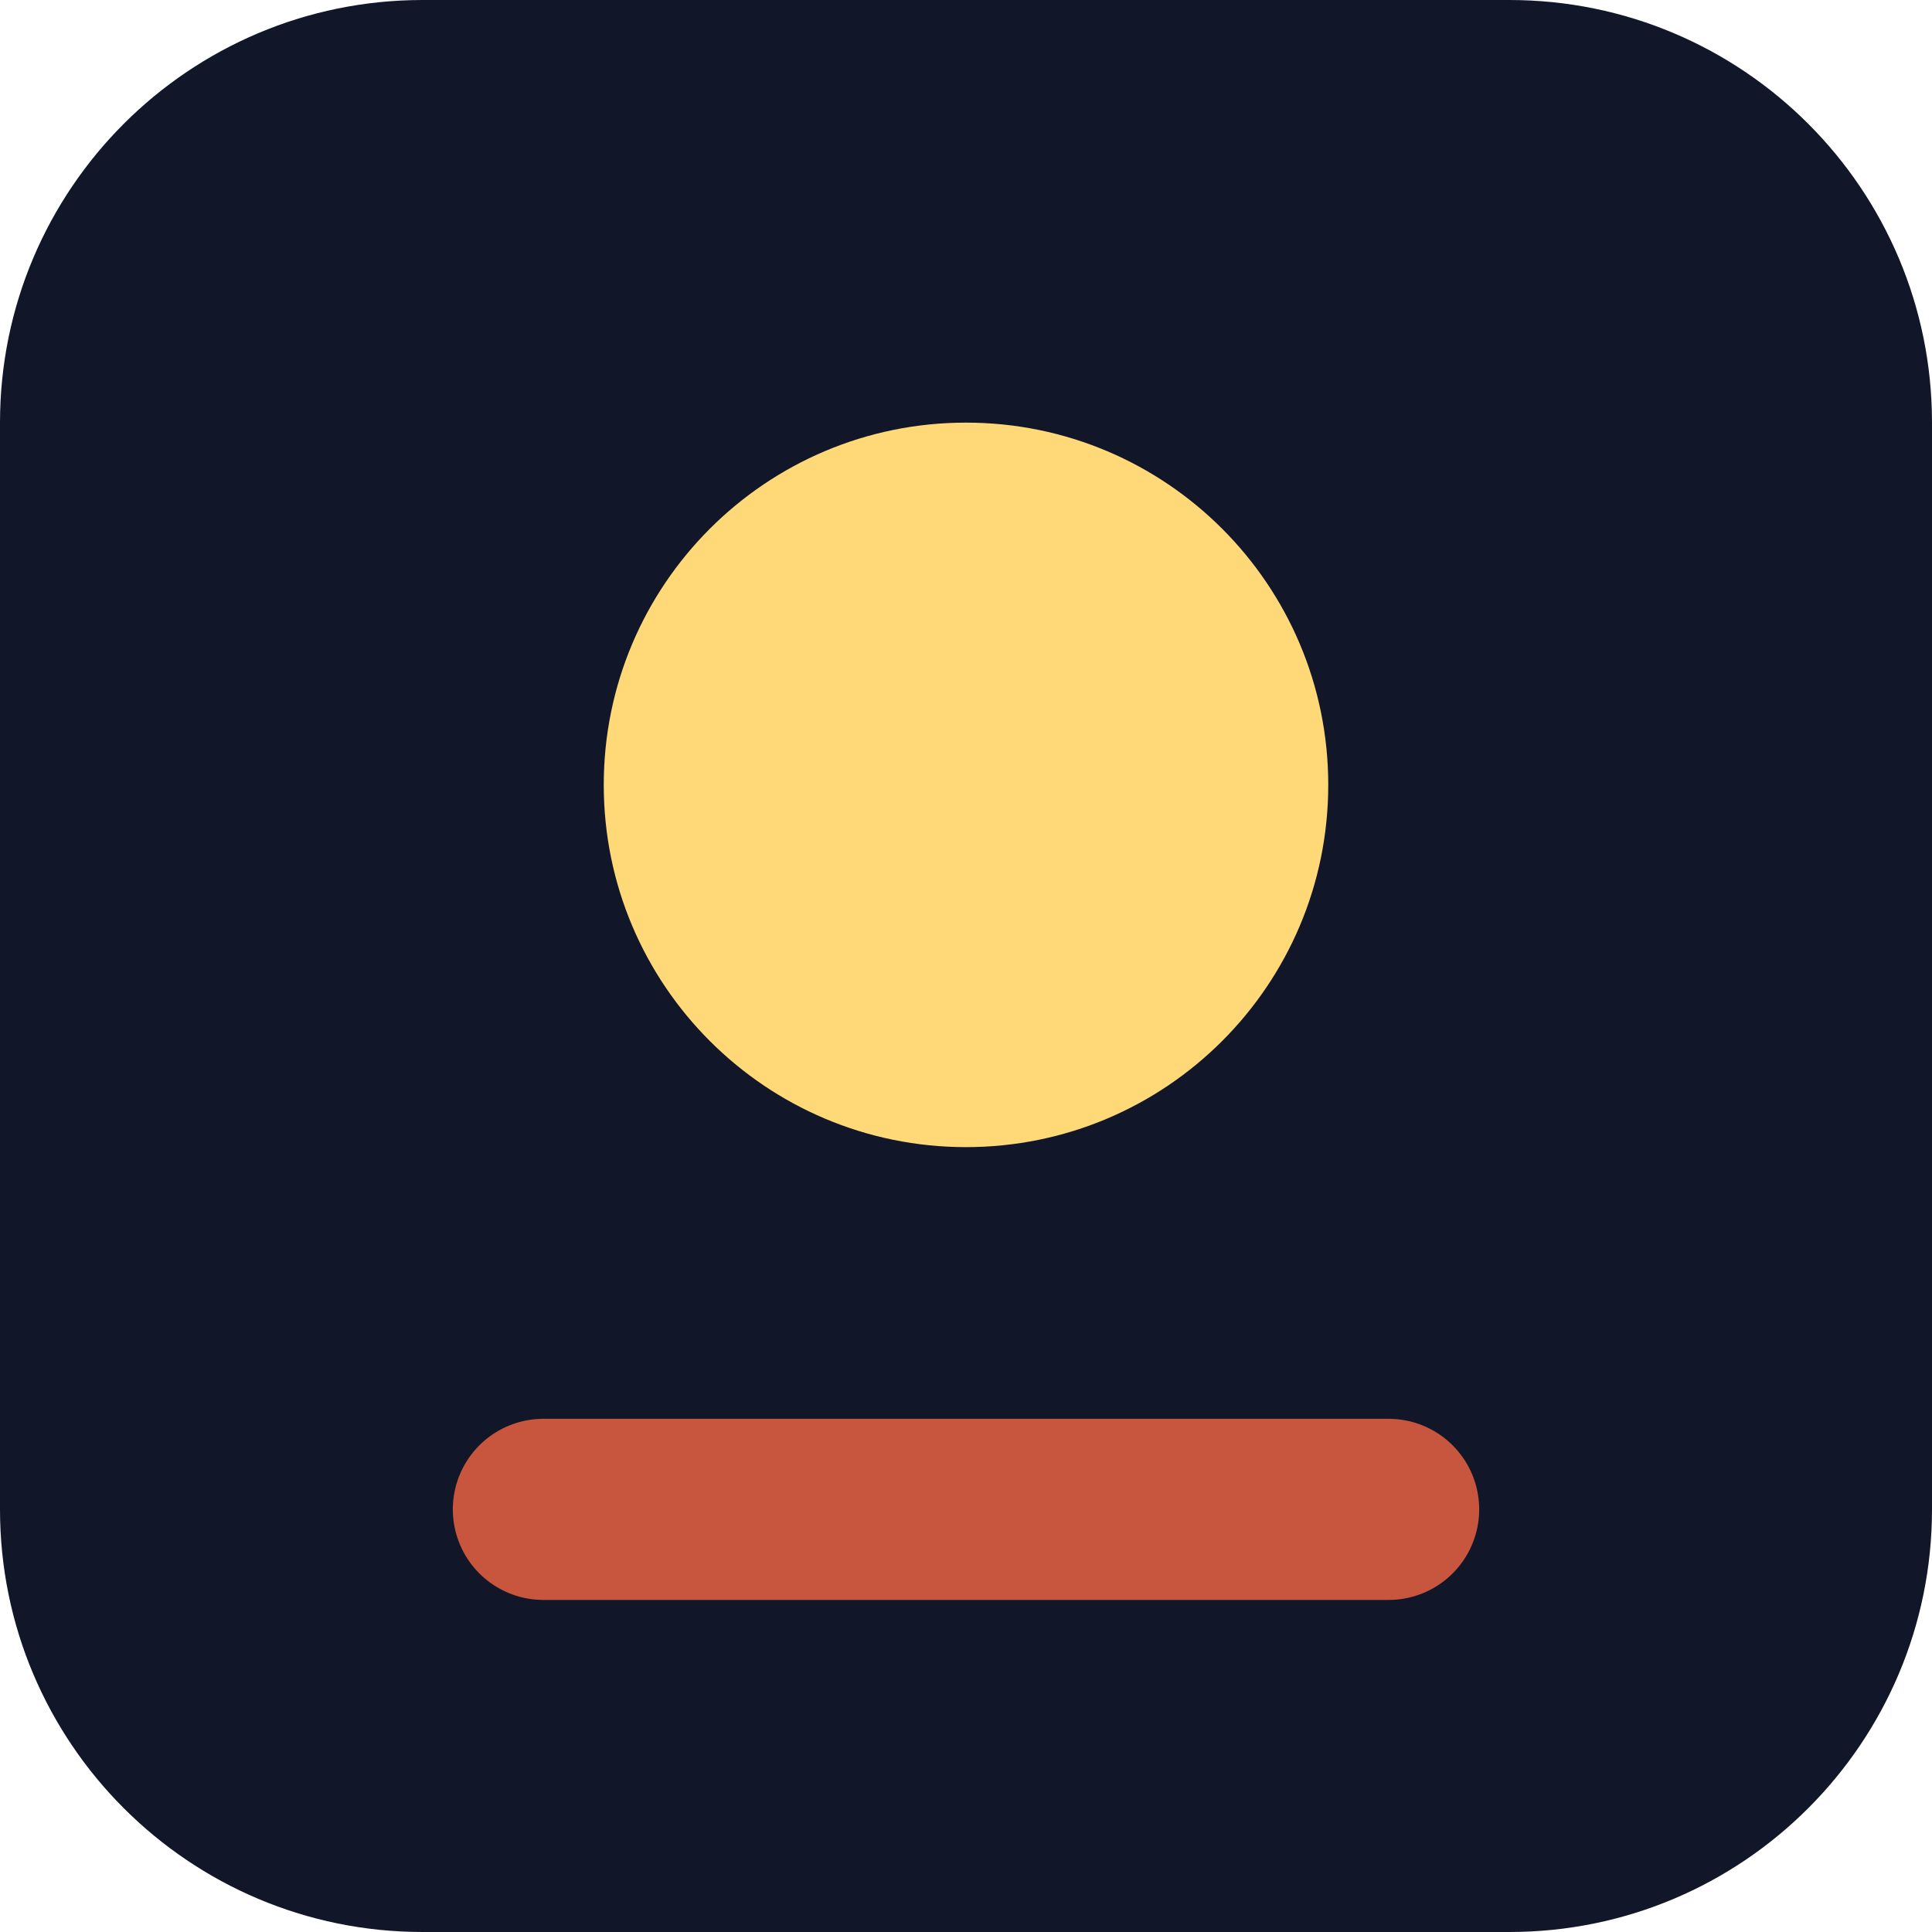
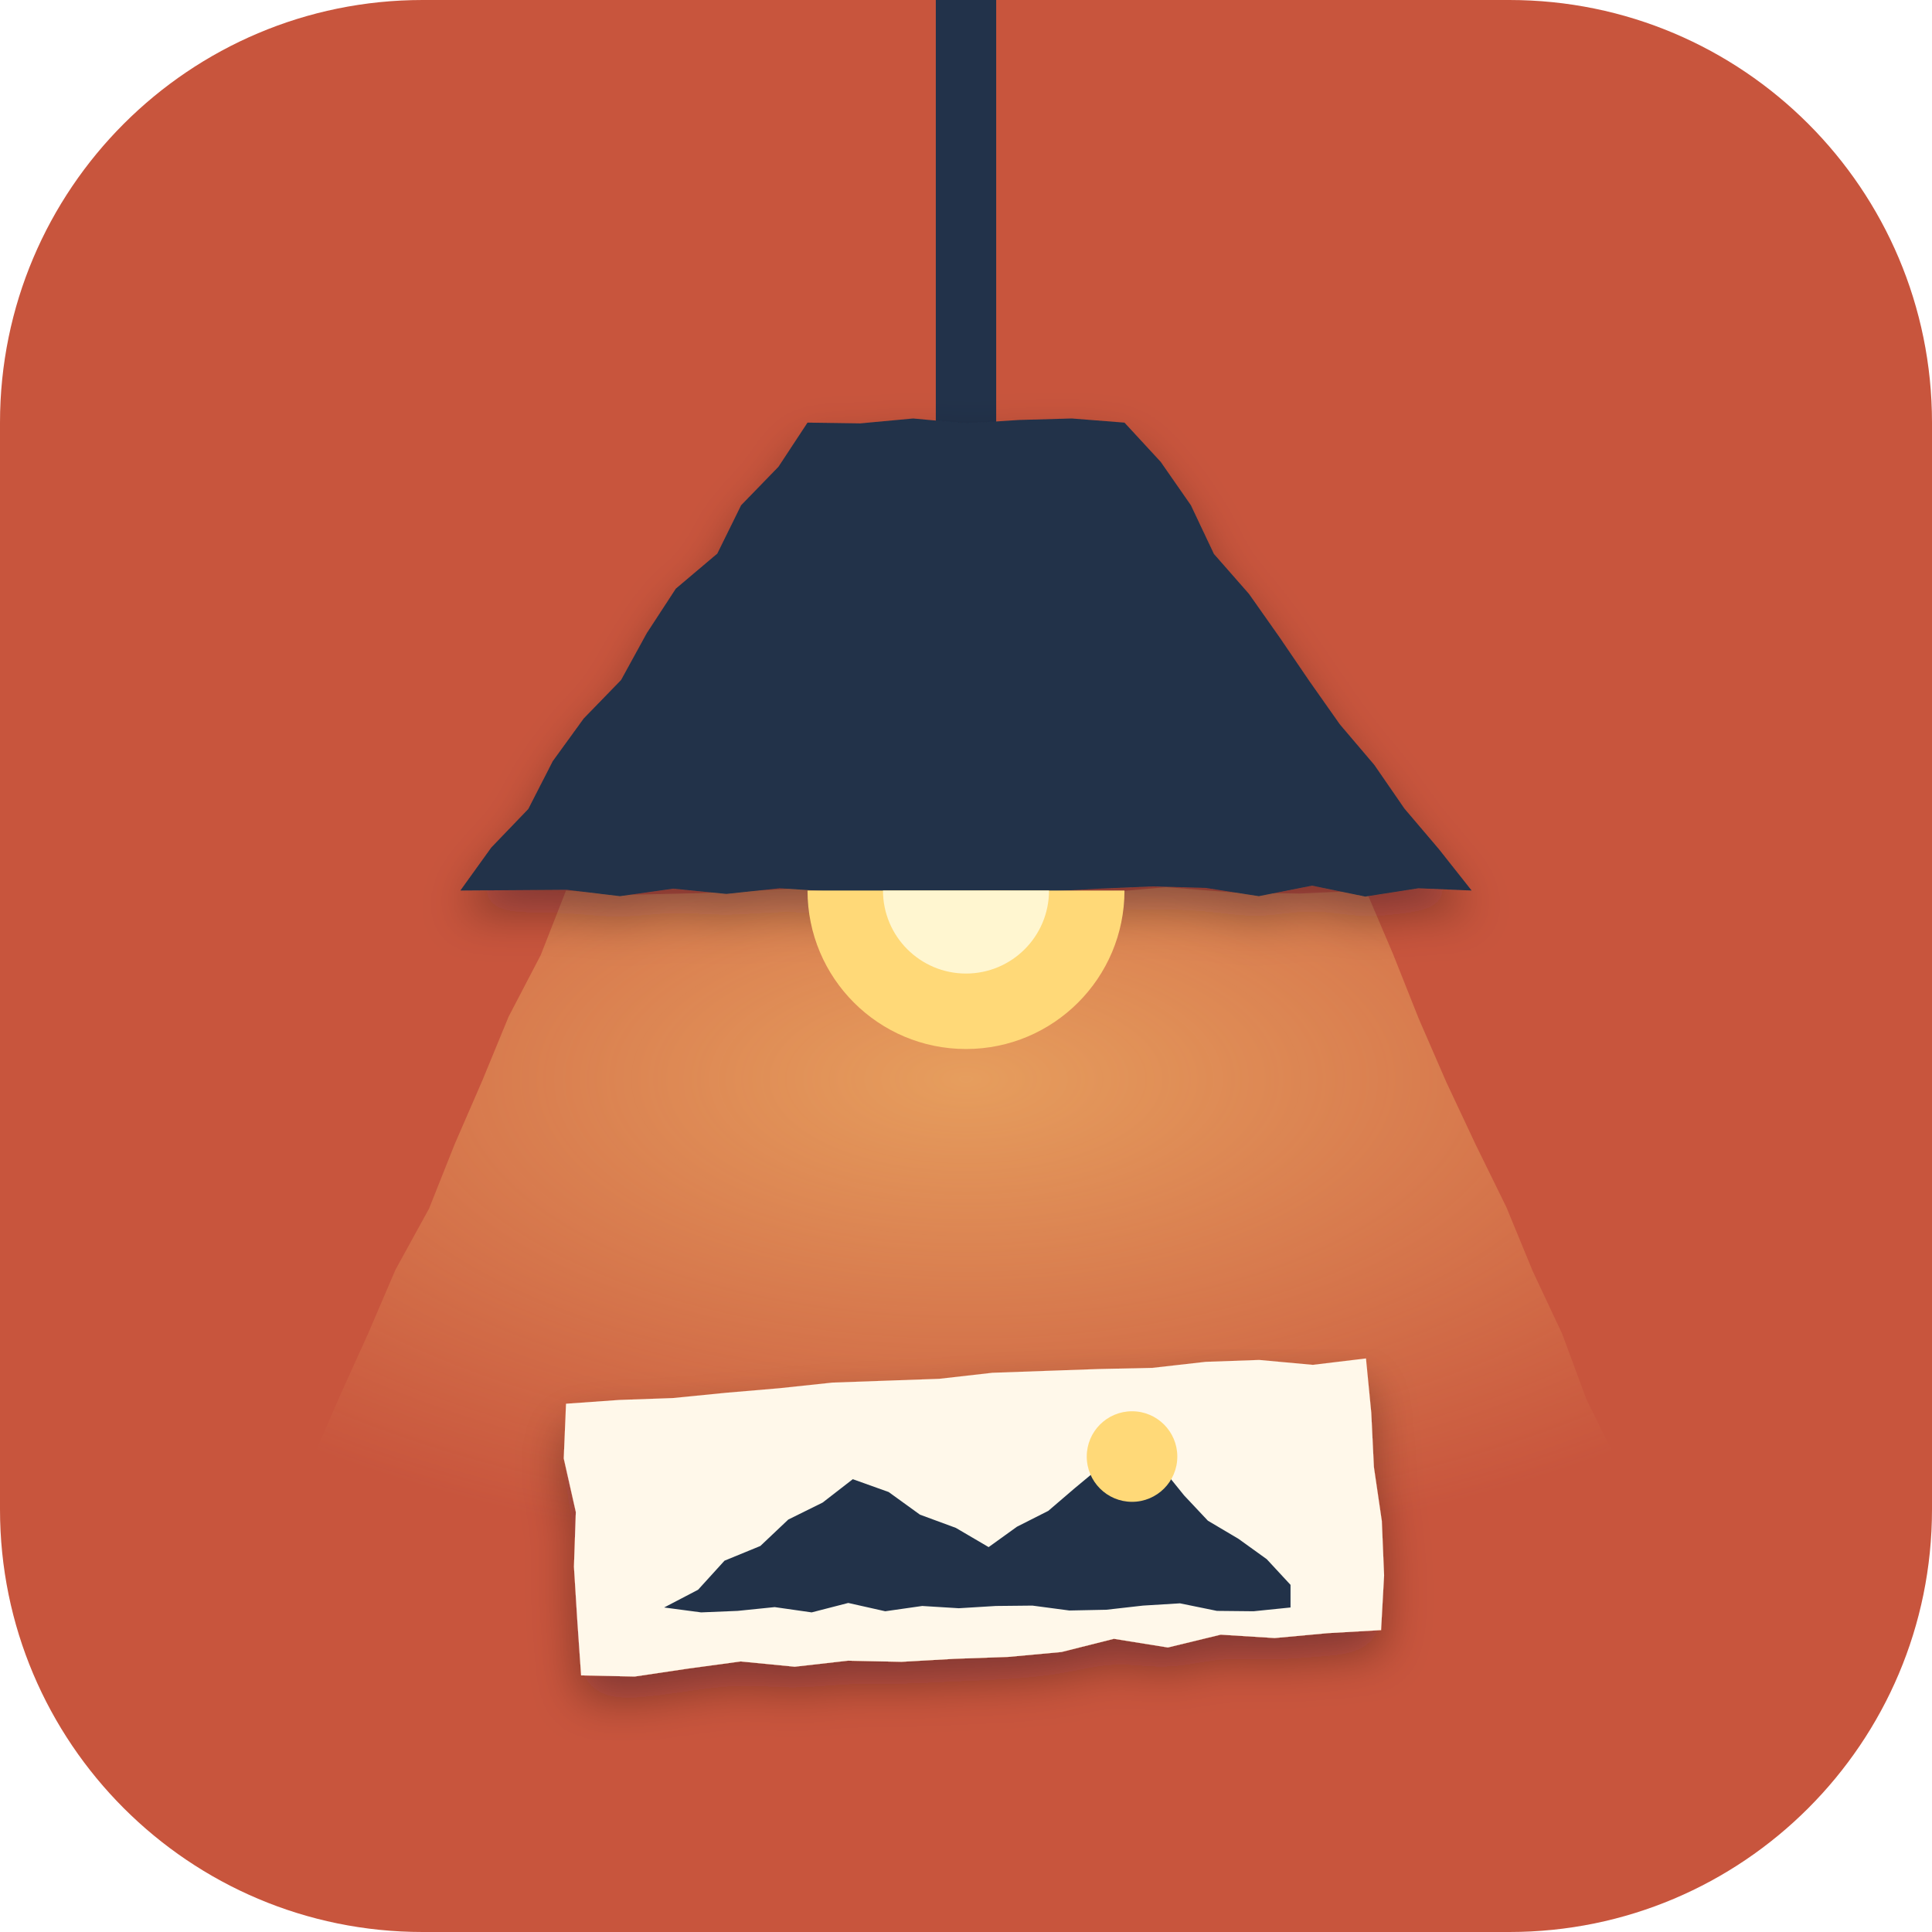
- <svg xmlns="http://www.w3.org/2000/svg" viewBox="0 0 32 32">
-   <rect width="32" height="32" rx="7" fill="#121629" />
-   <circle cx="16" cy="13" r="6" fill="#ffd978" />
-   <path d="M9 25h14" stroke="#c8553d" stroke-width="3" stroke-linecap="round" />
+ <svg xmlns="http://www.w3.org/2000/svg" viewBox="0 0 512 512">
+   <style>.night{display:none}@media (prefers-color-scheme: dark){.day{display:none}.night{display:inline}}</style>
+   <g class="day">
+     <defs>
+       <radialGradient id="favGlow-day" cx=".5" cy=".3" r=".75">
+         <stop offset="0" stop-color="#ffd978" stop-opacity="0.55" />
+         <stop offset="1" stop-color="#ffd978" stop-opacity="0" />
+       </radialGradient>
+       <filter id="favLift-day" x="-10%" y="-10%" width="120%" height="130%">
+         <feDropShadow dx="0" dy="6" stdDeviation="6" flood-color="#0a0e1e" flood-opacity="0.35" />
+       </filter>
+     </defs>
+     <rect width="512" height="512" rx="112" fill="#c8553d" />
+     <path d="M150 236L167.7 237.1L185.3 236.7L203 235.9L220.7 234.9L238.3 235.6L256 236.3L273.7 235.9L291.3 236.7L309 235.1L326.7 236.5L344.3 236.8L362 236L369.2 252.9L376 270L383.3 286.8L391.1 303.4L399.2 319.9L406.2 336.9L414 353.5L420.4 370.8L428.5 387.2L436 404L418 402.9L400 405L382 404.4L364 403.5L346 403.2L328 404.5L310 402.9L292 404.2L274 404.6L256 404.5L238 403.6L220 403.9L202 403.7L184 404.3L166 402.9L148 402.9L130 403.5L112 404.2L94 404.2L76 404L82.7 386.9L90 370.1L97.6 353.3L104.8 336.5L113.7 320.3L120.5 303.2L127.8 286.4L134.8 269.4L143.3 253.1Z" fill="url(#favGlow-day)" />
+     <rect x="248" y="0" width="16" height="118" fill="#22324a" />
+     <g filter="url(#favLift-day)">
+       <path d="M150 372L164.1 371L178.3 370.5L192.4 369.1L206.5 367.9L220.6 366.4L234.7 365.9L248.9 365.4L263 363.8L277.1 363.3L291.3 362.8L305.4 362.5L319.5 360.9L333.7 360.4L347.9 361.7L362 360L363.4 374.4L364.1 388.8L366.2 403.1L366.8 417.5L366 432L351.9 432.8L337.8 434.1L323.5 433.2L309.5 436.6L295.2 434.3L281.3 437.8L267.2 439.1L253 439.6L238.9 440.4L224.7 440.1L210.6 441.7L196.3 440.3L182.3 442.2L168.2 444.3L154 444L153 429.6L152.1 415.2L152.6 400.7L149.4 386.5Z" fill="#fff8ea" />
+       <path d="M176 426L185 421.3L192 413.6L201.5 409.7L208.9 402.7L218 398.2L226 392L235.5 395.4L243.8 401.4L253.3 404.9L262 410L269.5 404.6L277.8 400.4L284.8 394.4L291.9 388.5L300 384L307.9 389L313.8 396.3L320.1 403L328.2 407.8L335.7 413.2L342 420L342 426L332.2 427L322.5 426.9L312.7 424.9L302.9 425.5L293.2 426.6L283.4 426.8L273.6 425.5L263.9 425.6L254.1 426.2L244.4 425.6L234.6 427L224.8 424.8L215.1 427.3L205.3 425.9L195.5 426.9L185.8 427.3Z" fill="#22324a" />
+       <circle cx="300" cy="386" r="12" fill="#ffd978" />
+     </g>
+     <g filter="url(#favLift-day)">
+       <path d="M214 112L228 112.2L242 110.9L256 112.2L270 111.3L284 110.9L298 112L307.6 122.4L315.6 133.9L321.7 146.8L331 157.4L339.1 168.9L347 180.5L355.1 192L364.2 202.7L372.2 214.3L381.3 225L390 236L375.9 235.4L361.8 237.6L347.7 234.7L333.6 237.5L319.5 235.3L305.4 234.9L291.3 235.5L277.2 236.3L263.1 236L248.9 236.4L234.8 237.1L220.7 236.3L206.6 235.4L192.5 236.9L178.4 235.5L164.3 237.5L150.2 235.8L136.1 235.9L122 236L130.2 224.6L140 214.4L146.5 201.7L154.7 190.4L164.6 180.2L171.4 167.8L179.1 156L190.1 146.7L196.4 133.9L206.3 123.7Z" fill="#22324a" />
+       <path d="M126 234L386 234" stroke="#ffd978" stroke-opacity="0" stroke-width="6" stroke-linecap="round" />
+     </g>
+     <path d="M214 236A42 42 0 0 0 298 236Z" fill="#ffd978" />
+     <path d="M234 236A22 22 0 0 0 278 236Z" fill="#fff6d0" />
+   </g>
+   <g class="night">
+     <defs>
+       <radialGradient id="favGlow-night" cx=".5" cy=".3" r=".75">
+         <stop offset="0" stop-color="#ffb85c" stop-opacity="0.7" />
+         <stop offset="1" stop-color="#ffb85c" stop-opacity="0" />
+       </radialGradient>
+       <filter id="favLift-night" x="-10%" y="-10%" width="120%" height="130%">
+         <feDropShadow dx="0" dy="6" stdDeviation="6" flood-color="#0a0e1e" flood-opacity="0.55" />
+       </filter>
+     </defs>
+     <rect width="512" height="512" rx="112" fill="#121629" />
+     <path d="M150 236L167.7 237.1L185.3 236.7L203 235.9L220.7 234.9L238.3 235.6L256 236.3L273.7 235.9L291.3 236.7L309 235.1L326.7 236.5L344.3 236.8L362 236L369.2 252.9L376 270L383.3 286.8L391.1 303.4L399.2 319.9L406.2 336.9L414 353.5L420.4 370.8L428.5 387.2L436 404L418 402.9L400 405L382 404.4L364 403.5L346 403.2L328 404.5L310 402.9L292 404.2L274 404.6L256 404.5L238 403.6L220 403.9L202 403.7L184 404.3L166 402.9L148 402.9L130 403.5L112 404.2L94 404.2L76 404L82.7 386.9L90 370.1L97.6 353.3L104.8 336.5L113.7 320.3L120.5 303.2L127.8 286.4L134.8 269.4L143.3 253.1Z" fill="url(#favGlow-night)" />
+     <rect x="248" y="0" width="16" height="118" fill="#3a4270" />
+     <g filter="url(#favLift-night)">
+       <path d="M150 372L164.1 371L178.3 370.5L192.4 369.1L206.5 367.9L220.6 366.4L234.7 365.9L248.9 365.4L263 363.8L277.1 363.3L291.3 362.8L305.4 362.5L319.5 360.9L333.7 360.4L347.9 361.7L362 360L363.4 374.4L364.1 388.8L366.2 403.1L366.8 417.5L366 432L351.9 432.8L337.8 434.1L323.5 433.2L309.5 436.6L295.2 434.3L281.3 437.8L267.2 439.1L253 439.6L238.9 440.4L224.7 440.1L210.6 441.7L196.3 440.3L182.3 442.2L168.2 444.3L154 444L153 429.6L152.1 415.2L152.6 400.7L149.4 386.5Z" fill="#fff8ea" />
+       <path d="M176 426L185 421.3L192 413.6L201.5 409.7L208.9 402.7L218 398.2L226 392L235.5 395.4L243.8 401.4L253.3 404.9L262 410L269.5 404.6L277.8 400.4L284.8 394.4L291.9 388.5L300 384L307.9 389L313.8 396.3L320.1 403L328.2 407.8L335.7 413.2L342 420L342 426L332.2 427L322.5 426.9L312.7 424.9L302.9 425.5L293.2 426.6L283.4 426.8L273.6 425.5L263.9 425.6L254.1 426.2L244.4 425.6L234.6 427L224.8 424.8L215.1 427.3L205.3 425.9L195.5 426.9L185.8 427.3Z" fill="#22324a" />
+       <circle cx="300" cy="386" r="12" fill="#ffd978" />
+     </g>
+     <g filter="url(#favLift-night)">
+       <path d="M214 112L228 112.2L242 110.9L256 112.2L270 111.3L284 110.9L298 112L307.6 122.4L315.6 133.9L321.7 146.8L331 157.4L339.1 168.9L347 180.5L355.1 192L364.2 202.7L372.2 214.3L381.3 225L390 236L375.9 235.4L361.8 237.6L347.7 234.7L333.6 237.5L319.5 235.3L305.4 234.9L291.3 235.5L277.2 236.3L263.1 236L248.9 236.4L234.8 237.1L220.7 236.3L206.6 235.4L192.5 236.9L178.4 235.5L164.3 237.5L150.2 235.8L136.1 235.9L122 236L130.2 224.6L140 214.4L146.5 201.7L154.7 190.4L164.6 180.2L171.4 167.8L179.1 156L190.1 146.7L196.4 133.9L206.3 123.7Z" fill="#c8553d" />
+       <path d="M126 234L386 234" stroke="#ffd978" stroke-opacity="0.9" stroke-width="6" stroke-linecap="round" />
+     </g>
+     <path d="M214 236A42 42 0 0 0 298 236Z" fill="#ffd978" />
+     <path d="M234 236A22 22 0 0 0 278 236Z" fill="#fff6d0" />
+   </g>
</svg>
